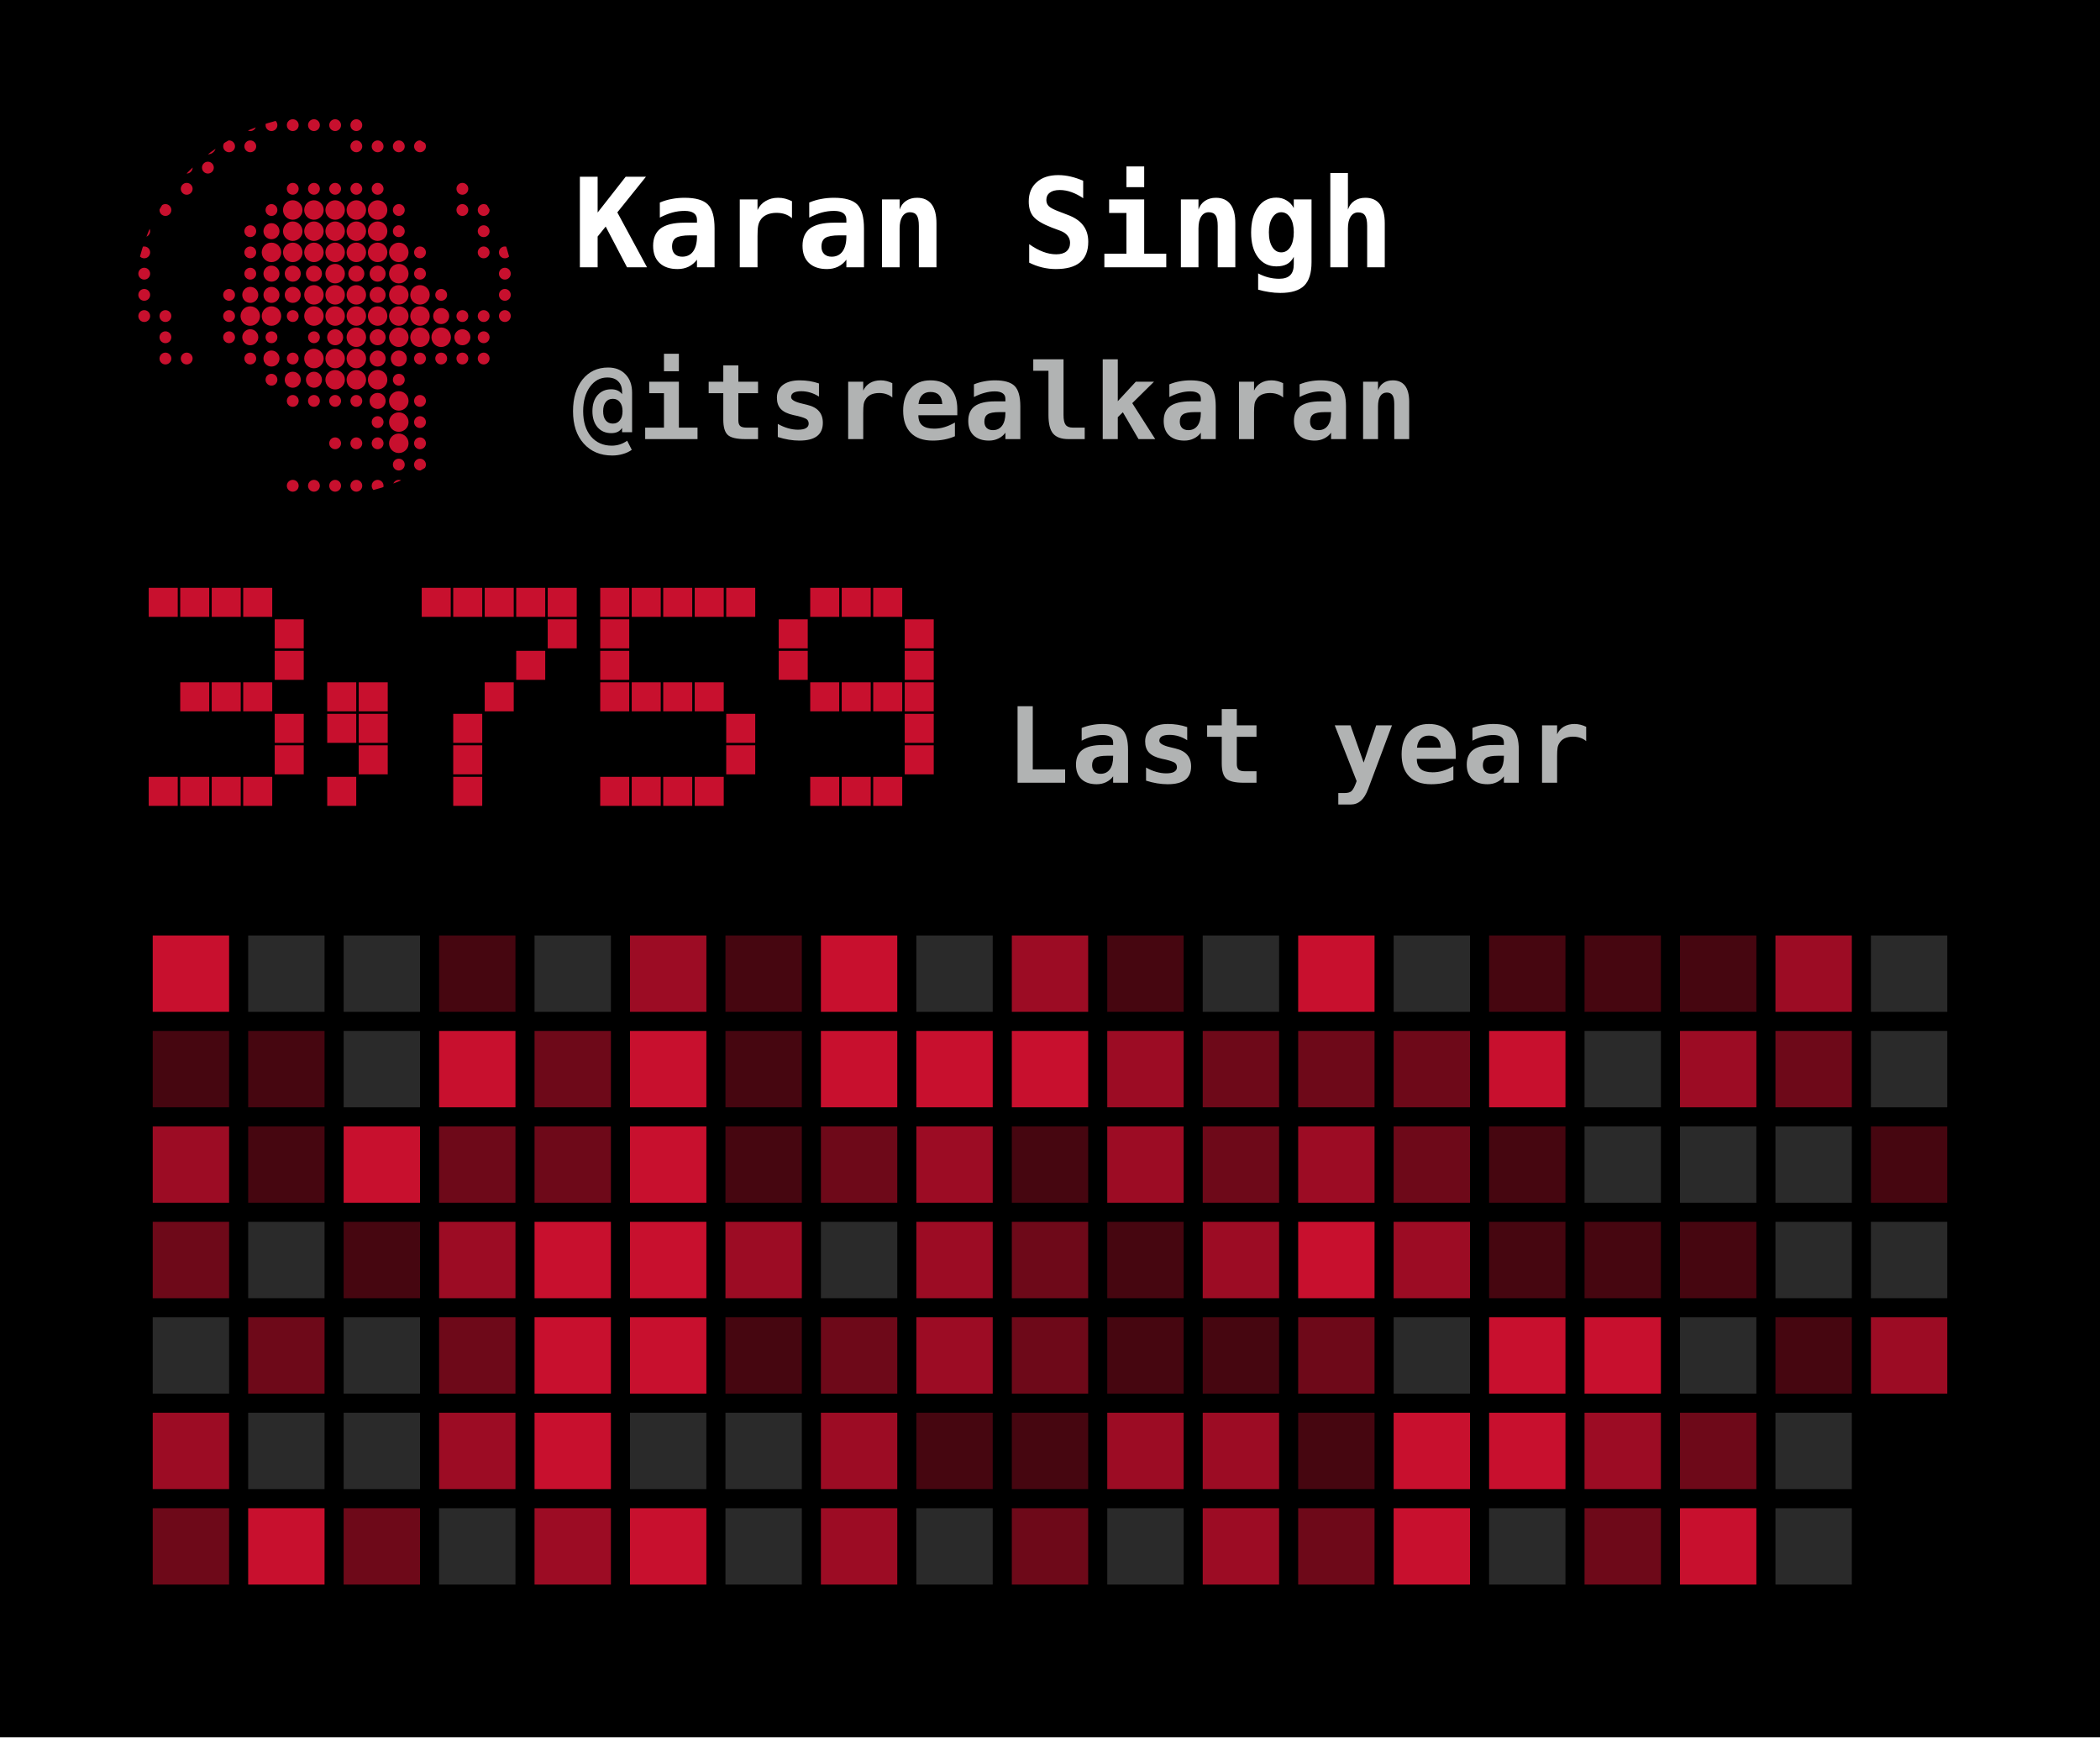
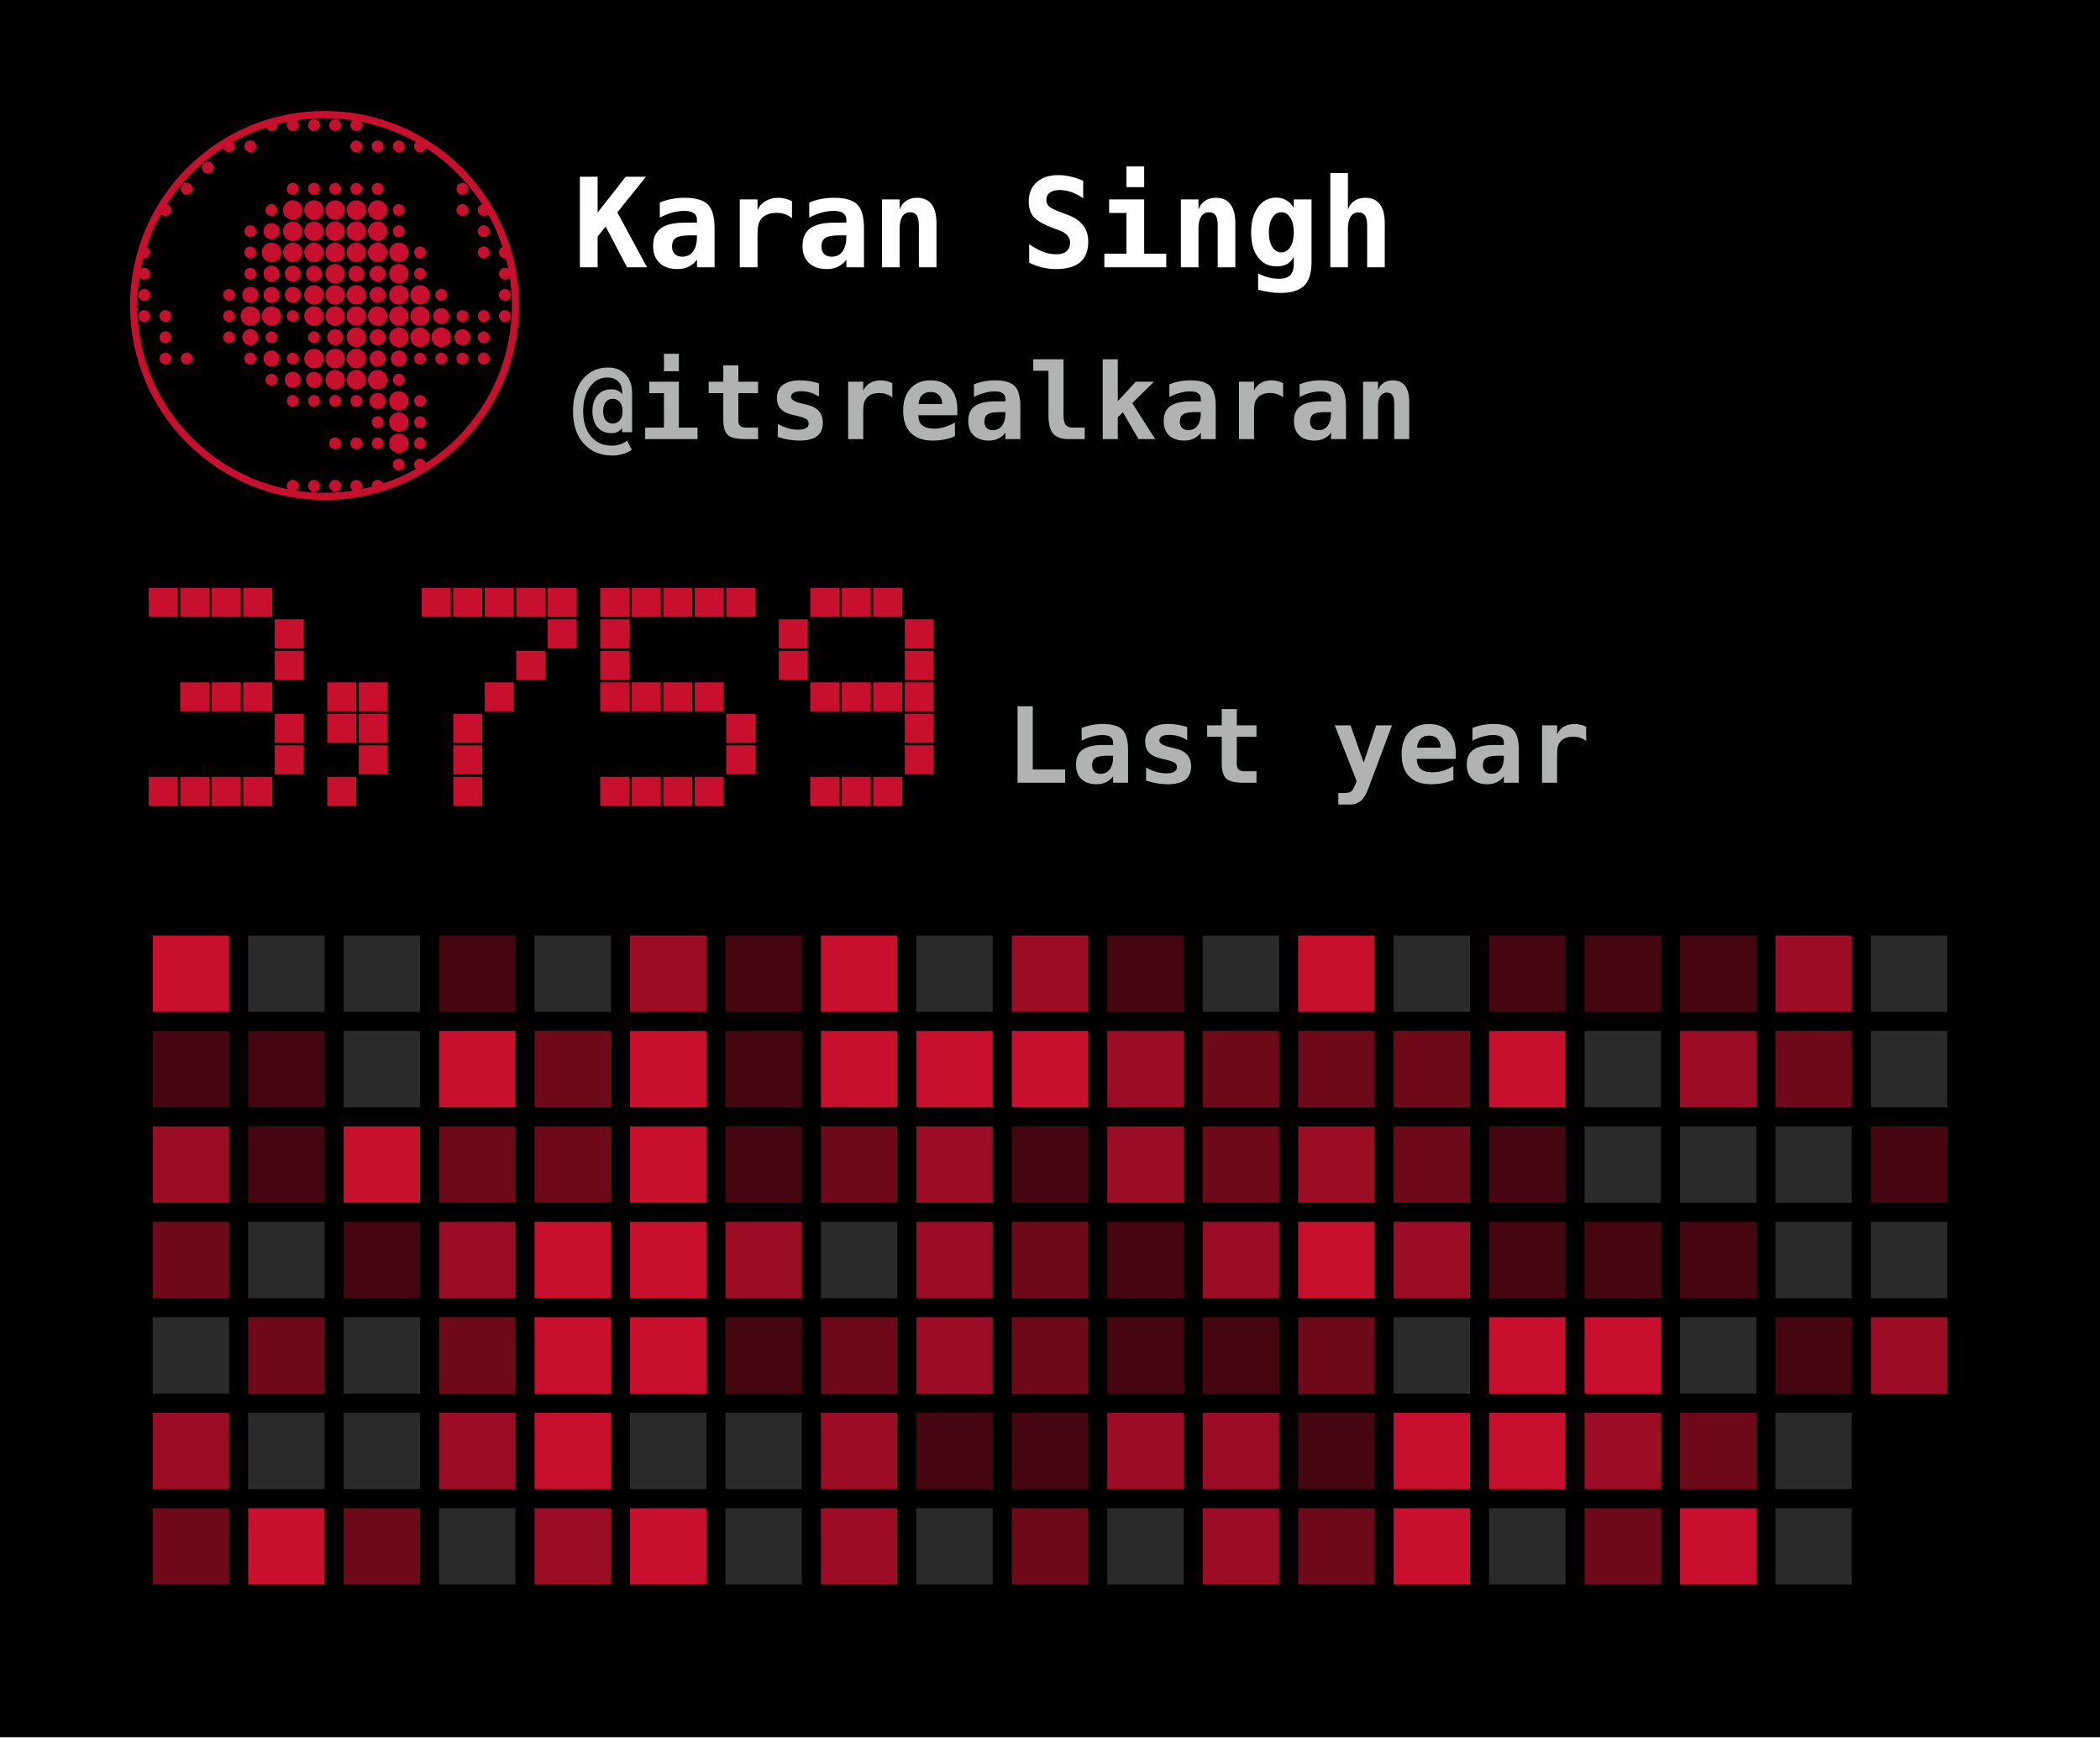
<svg xmlns="http://www.w3.org/2000/svg" width="220" height="182" viewBox="0 0 220 182" role="img">
  <rect width="220" height="182" fill="#000000" />
  <rect x="14" y="14" width="0" height="0" fill="#C8102E" />
  <clipPath id="pfp">
    <circle cx="34.00" cy="32.00" r="20.00" />
  </clipPath>
  <g clip-path="url(#pfp)">
    <circle cx="21.78" cy="13.11" r="0.62" fill="#C8102E" />
    <circle cx="26.22" cy="13.11" r="0.62" fill="#C8102E" />
    <circle cx="28.44" cy="13.11" r="0.62" fill="#C8102E" />
    <circle cx="30.67" cy="13.11" r="0.62" fill="#C8102E" />
    <circle cx="32.89" cy="13.11" r="0.62" fill="#C8102E" />
    <circle cx="35.11" cy="13.11" r="0.62" fill="#C8102E" />
    <circle cx="37.33" cy="13.11" r="0.62" fill="#C8102E" />
    <circle cx="19.56" cy="15.33" r="0.62" fill="#C8102E" />
    <circle cx="21.78" cy="15.33" r="0.84" fill="#C8102E" />
    <circle cx="24.00" cy="15.33" r="0.62" fill="#C8102E" />
    <circle cx="26.22" cy="15.33" r="0.62" fill="#C8102E" />
    <circle cx="37.33" cy="15.33" r="0.62" fill="#C8102E" />
    <circle cx="39.56" cy="15.33" r="0.62" fill="#C8102E" />
    <circle cx="41.78" cy="15.33" r="0.62" fill="#C8102E" />
    <circle cx="44.00" cy="15.33" r="0.62" fill="#C8102E" />
    <circle cx="19.56" cy="17.56" r="0.62" fill="#C8102E" />
    <circle cx="21.78" cy="17.56" r="0.62" fill="#C8102E" />
    <circle cx="17.33" cy="19.78" r="0.62" fill="#C8102E" />
    <circle cx="19.56" cy="19.78" r="0.62" fill="#C8102E" />
    <circle cx="30.67" cy="19.78" r="0.62" fill="#C8102E" />
    <circle cx="32.89" cy="19.78" r="0.62" fill="#C8102E" />
    <circle cx="35.11" cy="19.78" r="0.62" fill="#C8102E" />
    <circle cx="37.33" cy="19.78" r="0.62" fill="#C8102E" />
    <circle cx="39.56" cy="19.78" r="0.62" fill="#C8102E" />
    <circle cx="48.44" cy="19.78" r="0.62" fill="#C8102E" />
    <circle cx="17.33" cy="22.00" r="0.62" fill="#C8102E" />
    <circle cx="28.44" cy="22.00" r="0.62" fill="#C8102E" />
    <circle cx="30.67" cy="22.00" r="1.02" fill="#C8102E" />
    <circle cx="32.89" cy="22.00" r="1.02" fill="#C8102E" />
    <circle cx="35.11" cy="22.00" r="1.02" fill="#C8102E" />
    <circle cx="37.33" cy="22.00" r="1.02" fill="#C8102E" />
    <circle cx="39.56" cy="22.00" r="1.02" fill="#C8102E" />
    <circle cx="41.78" cy="22.00" r="0.62" fill="#C8102E" />
    <circle cx="48.44" cy="22.00" r="0.62" fill="#C8102E" />
    <circle cx="50.67" cy="22.00" r="0.62" fill="#C8102E" />
    <circle cx="15.11" cy="24.22" r="0.62" fill="#C8102E" />
    <circle cx="26.22" cy="24.22" r="0.62" fill="#C8102E" />
    <circle cx="28.44" cy="24.22" r="0.84" fill="#C8102E" />
    <circle cx="30.67" cy="24.22" r="1.02" fill="#C8102E" />
    <circle cx="32.89" cy="24.22" r="1.02" fill="#C8102E" />
    <circle cx="35.11" cy="24.22" r="1.02" fill="#C8102E" />
    <circle cx="37.33" cy="24.22" r="1.02" fill="#C8102E" />
    <circle cx="39.56" cy="24.22" r="1.02" fill="#C8102E" />
    <circle cx="41.78" cy="24.22" r="0.62" fill="#C8102E" />
    <circle cx="50.67" cy="24.22" r="0.62" fill="#C8102E" />
    <circle cx="15.11" cy="26.44" r="0.62" fill="#C8102E" />
    <circle cx="26.22" cy="26.44" r="0.62" fill="#C8102E" />
    <circle cx="28.44" cy="26.44" r="1.02" fill="#C8102E" />
    <circle cx="30.67" cy="26.44" r="1.02" fill="#C8102E" />
    <circle cx="32.89" cy="26.44" r="1.02" fill="#C8102E" />
    <circle cx="35.11" cy="26.44" r="1.02" fill="#C8102E" />
    <circle cx="37.33" cy="26.44" r="1.02" fill="#C8102E" />
    <circle cx="39.56" cy="26.44" r="1.02" fill="#C8102E" />
    <circle cx="41.78" cy="26.44" r="1.02" fill="#C8102E" />
    <circle cx="44.00" cy="26.44" r="0.62" fill="#C8102E" />
    <circle cx="50.67" cy="26.44" r="0.62" fill="#C8102E" />
    <circle cx="52.89" cy="26.44" r="0.62" fill="#C8102E" />
    <circle cx="15.11" cy="28.67" r="0.62" fill="#C8102E" />
    <circle cx="26.22" cy="28.67" r="0.62" fill="#C8102E" />
    <circle cx="28.44" cy="28.67" r="0.84" fill="#C8102E" />
    <circle cx="30.67" cy="28.67" r="0.84" fill="#C8102E" />
    <circle cx="32.89" cy="28.67" r="0.84" fill="#C8102E" />
    <circle cx="35.11" cy="28.67" r="1.02" fill="#C8102E" />
    <circle cx="37.33" cy="28.67" r="0.84" fill="#C8102E" />
    <circle cx="39.56" cy="28.67" r="0.84" fill="#C8102E" />
    <circle cx="41.78" cy="28.67" r="1.02" fill="#C8102E" />
    <circle cx="44.00" cy="28.67" r="0.62" fill="#C8102E" />
    <circle cx="52.89" cy="28.67" r="0.62" fill="#C8102E" />
    <circle cx="15.11" cy="30.89" r="0.62" fill="#C8102E" />
    <circle cx="24.00" cy="30.89" r="0.62" fill="#C8102E" />
    <circle cx="26.22" cy="30.89" r="0.84" fill="#C8102E" />
    <circle cx="28.44" cy="30.89" r="0.84" fill="#C8102E" />
    <circle cx="30.67" cy="30.89" r="0.84" fill="#C8102E" />
    <circle cx="32.89" cy="30.89" r="1.02" fill="#C8102E" />
    <circle cx="35.11" cy="30.89" r="1.02" fill="#C8102E" />
    <circle cx="37.33" cy="30.89" r="1.02" fill="#C8102E" />
    <circle cx="39.56" cy="30.89" r="0.84" fill="#C8102E" />
    <circle cx="41.78" cy="30.89" r="1.02" fill="#C8102E" />
    <circle cx="44.00" cy="30.89" r="1.02" fill="#C8102E" />
    <circle cx="46.22" cy="30.89" r="0.62" fill="#C8102E" />
    <circle cx="52.89" cy="30.89" r="0.62" fill="#C8102E" />
    <circle cx="15.11" cy="33.11" r="0.62" fill="#C8102E" />
    <circle cx="17.33" cy="33.11" r="0.62" fill="#C8102E" />
    <circle cx="24.00" cy="33.11" r="0.62" fill="#C8102E" />
    <circle cx="26.22" cy="33.11" r="1.02" fill="#C8102E" />
    <circle cx="28.44" cy="33.11" r="1.02" fill="#C8102E" />
    <circle cx="30.67" cy="33.11" r="0.62" fill="#C8102E" />
    <circle cx="32.89" cy="33.11" r="1.02" fill="#C8102E" />
    <circle cx="35.11" cy="33.11" r="1.02" fill="#C8102E" />
    <circle cx="37.33" cy="33.11" r="1.02" fill="#C8102E" />
    <circle cx="39.56" cy="33.11" r="1.02" fill="#C8102E" />
    <circle cx="41.78" cy="33.11" r="1.02" fill="#C8102E" />
    <circle cx="44.00" cy="33.11" r="1.02" fill="#C8102E" />
    <circle cx="46.22" cy="33.11" r="0.84" fill="#C8102E" />
    <circle cx="48.44" cy="33.11" r="0.62" fill="#C8102E" />
    <circle cx="50.67" cy="33.11" r="0.62" fill="#C8102E" />
    <circle cx="52.89" cy="33.11" r="0.62" fill="#C8102E" />
    <circle cx="17.33" cy="35.33" r="0.62" fill="#C8102E" />
    <circle cx="24.00" cy="35.33" r="0.62" fill="#C8102E" />
    <circle cx="26.22" cy="35.33" r="0.84" fill="#C8102E" />
    <circle cx="28.44" cy="35.33" r="0.62" fill="#C8102E" />
    <circle cx="32.89" cy="35.33" r="0.62" fill="#C8102E" />
    <circle cx="35.11" cy="35.33" r="0.84" fill="#C8102E" />
    <circle cx="37.33" cy="35.33" r="1.02" fill="#C8102E" />
    <circle cx="39.56" cy="35.33" r="0.84" fill="#C8102E" />
    <circle cx="41.78" cy="35.33" r="1.02" fill="#C8102E" />
    <circle cx="44.00" cy="35.33" r="1.02" fill="#C8102E" />
    <circle cx="46.22" cy="35.33" r="1.02" fill="#C8102E" />
    <circle cx="48.44" cy="35.33" r="0.84" fill="#C8102E" />
    <circle cx="50.67" cy="35.33" r="0.62" fill="#C8102E" />
    <circle cx="17.33" cy="37.56" r="0.62" fill="#C8102E" />
    <circle cx="19.56" cy="37.56" r="0.62" fill="#C8102E" />
    <circle cx="26.22" cy="37.56" r="0.62" fill="#C8102E" />
    <circle cx="28.44" cy="37.56" r="0.84" fill="#C8102E" />
    <circle cx="30.67" cy="37.56" r="0.62" fill="#C8102E" />
    <circle cx="32.89" cy="37.56" r="1.02" fill="#C8102E" />
    <circle cx="35.11" cy="37.56" r="1.02" fill="#C8102E" />
    <circle cx="37.33" cy="37.56" r="1.02" fill="#C8102E" />
    <circle cx="39.56" cy="37.56" r="0.84" fill="#C8102E" />
    <circle cx="41.78" cy="37.56" r="0.84" fill="#C8102E" />
    <circle cx="44.00" cy="37.56" r="0.62" fill="#C8102E" />
    <circle cx="46.22" cy="37.56" r="0.62" fill="#C8102E" />
    <circle cx="48.44" cy="37.56" r="0.62" fill="#C8102E" />
    <circle cx="50.67" cy="37.56" r="0.62" fill="#C8102E" />
    <circle cx="28.44" cy="39.78" r="0.62" fill="#C8102E" />
    <circle cx="30.67" cy="39.78" r="0.84" fill="#C8102E" />
    <circle cx="32.89" cy="39.78" r="0.84" fill="#C8102E" />
    <circle cx="35.11" cy="39.78" r="1.02" fill="#C8102E" />
    <circle cx="37.33" cy="39.78" r="1.02" fill="#C8102E" />
    <circle cx="39.56" cy="39.78" r="1.02" fill="#C8102E" />
    <circle cx="41.78" cy="39.78" r="0.62" fill="#C8102E" />
    <circle cx="30.67" cy="42.00" r="0.62" fill="#C8102E" />
    <circle cx="32.89" cy="42.00" r="0.62" fill="#C8102E" />
    <circle cx="35.11" cy="42.00" r="0.62" fill="#C8102E" />
    <circle cx="37.33" cy="42.00" r="0.62" fill="#C8102E" />
    <circle cx="39.56" cy="42.00" r="0.84" fill="#C8102E" />
    <circle cx="41.78" cy="42.00" r="1.02" fill="#C8102E" />
    <circle cx="44.00" cy="42.00" r="0.62" fill="#C8102E" />
    <circle cx="39.56" cy="44.22" r="0.62" fill="#C8102E" />
    <circle cx="41.78" cy="44.22" r="1.02" fill="#C8102E" />
    <circle cx="44.00" cy="44.22" r="0.62" fill="#C8102E" />
    <circle cx="35.11" cy="46.44" r="0.62" fill="#C8102E" />
    <circle cx="37.33" cy="46.44" r="0.62" fill="#C8102E" />
    <circle cx="39.56" cy="46.44" r="0.62" fill="#C8102E" />
    <circle cx="41.78" cy="46.44" r="1.02" fill="#C8102E" />
    <circle cx="44.00" cy="46.44" r="0.62" fill="#C8102E" />
    <circle cx="41.78" cy="48.67" r="0.62" fill="#C8102E" />
    <circle cx="44.00" cy="48.67" r="0.62" fill="#C8102E" />
    <circle cx="30.67" cy="50.89" r="0.62" fill="#C8102E" />
    <circle cx="32.89" cy="50.89" r="0.62" fill="#C8102E" />
    <circle cx="35.11" cy="50.89" r="0.62" fill="#C8102E" />
    <circle cx="37.33" cy="50.89" r="0.62" fill="#C8102E" />
    <circle cx="39.56" cy="50.89" r="0.62" fill="#C8102E" />
    <circle cx="41.78" cy="50.89" r="0.62" fill="#C8102E" />
  </g>
+   <circle cx="34.00" cy="32.00" r="20.00" fill="none" stroke="#C8102E" stroke-width="0.75" />
  <text x="60" y="28" fill="#FFFFFF" text-anchor="start" font-family="ui-monospace, Geist Mono, monospace" font-weight="700" font-size="13" letter-spacing="0" dominant-baseline="auto">Karan Singh</text>
  <text x="60" y="46" fill="#B1B3B3" text-anchor="start" font-family="ui-monospace, Geist Mono, monospace" font-weight="700" font-size="11" letter-spacing="0.2" dominant-baseline="auto">@itsrealkaran</text>
  <rect x="15.58" y="61.58" width="3.04" height="3.04" fill="#C8102E" />
  <rect x="18.88" y="61.58" width="3.04" height="3.04" fill="#C8102E" />
  <rect x="22.18" y="61.58" width="3.04" height="3.04" fill="#C8102E" />
  <rect x="25.48" y="61.58" width="3.04" height="3.04" fill="#C8102E" />
  <rect x="28.78" y="64.88" width="3.04" height="3.04" fill="#C8102E" />
  <rect x="28.78" y="68.18" width="3.04" height="3.04" fill="#C8102E" />
  <rect x="18.88" y="71.48" width="3.04" height="3.04" fill="#C8102E" />
  <rect x="22.18" y="71.48" width="3.04" height="3.04" fill="#C8102E" />
  <rect x="25.48" y="71.48" width="3.04" height="3.04" fill="#C8102E" />
  <rect x="28.78" y="74.78" width="3.04" height="3.04" fill="#C8102E" />
  <rect x="28.78" y="78.08" width="3.04" height="3.04" fill="#C8102E" />
  <rect x="15.58" y="81.38" width="3.04" height="3.04" fill="#C8102E" />
  <rect x="18.88" y="81.38" width="3.04" height="3.04" fill="#C8102E" />
  <rect x="22.18" y="81.38" width="3.04" height="3.04" fill="#C8102E" />
  <rect x="25.48" y="81.38" width="3.04" height="3.04" fill="#C8102E" />
  <rect x="34.28" y="71.48" width="3.04" height="3.04" fill="#C8102E" />
  <rect x="37.58" y="71.48" width="3.04" height="3.04" fill="#C8102E" />
  <rect x="34.28" y="74.78" width="3.04" height="3.04" fill="#C8102E" />
  <rect x="37.58" y="74.78" width="3.04" height="3.04" fill="#C8102E" />
  <rect x="37.58" y="78.08" width="3.04" height="3.04" fill="#C8102E" />
  <rect x="34.28" y="81.38" width="3.04" height="3.04" fill="#C8102E" />
  <rect x="44.18" y="61.58" width="3.04" height="3.04" fill="#C8102E" />
  <rect x="47.48" y="61.58" width="3.04" height="3.04" fill="#C8102E" />
  <rect x="50.78" y="61.58" width="3.04" height="3.04" fill="#C8102E" />
  <rect x="54.08" y="61.58" width="3.04" height="3.04" fill="#C8102E" />
  <rect x="57.38" y="61.58" width="3.04" height="3.04" fill="#C8102E" />
  <rect x="57.38" y="64.88" width="3.04" height="3.04" fill="#C8102E" />
  <rect x="54.08" y="68.18" width="3.04" height="3.04" fill="#C8102E" />
  <rect x="50.78" y="71.48" width="3.04" height="3.04" fill="#C8102E" />
  <rect x="47.48" y="74.78" width="3.04" height="3.04" fill="#C8102E" />
  <rect x="47.48" y="78.08" width="3.04" height="3.04" fill="#C8102E" />
  <rect x="47.48" y="81.38" width="3.04" height="3.04" fill="#C8102E" />
  <rect x="62.88" y="61.58" width="3.04" height="3.04" fill="#C8102E" />
  <rect x="66.18" y="61.58" width="3.04" height="3.04" fill="#C8102E" />
  <rect x="69.48" y="61.58" width="3.04" height="3.04" fill="#C8102E" />
  <rect x="72.78" y="61.58" width="3.04" height="3.04" fill="#C8102E" />
  <rect x="76.08" y="61.58" width="3.04" height="3.04" fill="#C8102E" />
  <rect x="62.88" y="64.88" width="3.04" height="3.04" fill="#C8102E" />
  <rect x="62.88" y="68.18" width="3.04" height="3.04" fill="#C8102E" />
  <rect x="62.88" y="71.48" width="3.04" height="3.04" fill="#C8102E" />
  <rect x="66.18" y="71.48" width="3.04" height="3.04" fill="#C8102E" />
  <rect x="69.48" y="71.48" width="3.04" height="3.04" fill="#C8102E" />
  <rect x="72.78" y="71.48" width="3.04" height="3.04" fill="#C8102E" />
  <rect x="76.08" y="74.78" width="3.04" height="3.04" fill="#C8102E" />
  <rect x="76.08" y="78.08" width="3.04" height="3.04" fill="#C8102E" />
  <rect x="62.88" y="81.38" width="3.04" height="3.04" fill="#C8102E" />
  <rect x="66.18" y="81.38" width="3.04" height="3.04" fill="#C8102E" />
  <rect x="69.48" y="81.38" width="3.04" height="3.04" fill="#C8102E" />
  <rect x="72.78" y="81.38" width="3.04" height="3.04" fill="#C8102E" />
  <rect x="84.88" y="61.58" width="3.04" height="3.04" fill="#C8102E" />
  <rect x="88.18" y="61.58" width="3.04" height="3.04" fill="#C8102E" />
  <rect x="91.48" y="61.58" width="3.04" height="3.04" fill="#C8102E" />
  <rect x="81.58" y="64.88" width="3.04" height="3.04" fill="#C8102E" />
  <rect x="94.78" y="64.88" width="3.04" height="3.04" fill="#C8102E" />
  <rect x="81.58" y="68.18" width="3.04" height="3.04" fill="#C8102E" />
  <rect x="94.78" y="68.18" width="3.04" height="3.04" fill="#C8102E" />
  <rect x="84.88" y="71.48" width="3.04" height="3.04" fill="#C8102E" />
  <rect x="88.18" y="71.48" width="3.04" height="3.04" fill="#C8102E" />
  <rect x="91.48" y="71.48" width="3.04" height="3.04" fill="#C8102E" />
  <rect x="94.78" y="71.48" width="3.04" height="3.04" fill="#C8102E" />
  <rect x="94.78" y="74.78" width="3.04" height="3.04" fill="#C8102E" />
  <rect x="94.78" y="78.08" width="3.04" height="3.04" fill="#C8102E" />
  <rect x="84.88" y="81.38" width="3.04" height="3.04" fill="#C8102E" />
  <rect x="88.18" y="81.38" width="3.04" height="3.04" fill="#C8102E" />
  <rect x="91.48" y="81.38" width="3.04" height="3.04" fill="#C8102E" />
  <text x="105.4" y="82.0" fill="#B1B3B3" text-anchor="start" font-family="ui-monospace, Geist Mono, monospace" font-weight="700" font-size="11" letter-spacing="0.2" dominant-baseline="auto">Last year</text>
  <rect x="16" y="98" width="8" height="8" fill="#C8102E" />
  <rect x="16" y="108" width="8" height="8" fill="#C8102E" opacity="0.35" />
  <rect x="16" y="118" width="8" height="8" fill="#C8102E" opacity="0.78" />
  <rect x="16" y="128" width="8" height="8" fill="#C8102E" opacity="0.55" />
  <rect x="16" y="138" width="8" height="8" fill="#2A2A2A" />
  <rect x="16" y="148" width="8" height="8" fill="#C8102E" opacity="0.78" />
  <rect x="16" y="158" width="8" height="8" fill="#C8102E" opacity="0.55" />
  <rect x="26" y="98" width="8" height="8" fill="#2A2A2A" />
  <rect x="26" y="108" width="8" height="8" fill="#C8102E" opacity="0.35" />
  <rect x="26" y="118" width="8" height="8" fill="#C8102E" opacity="0.35" />
  <rect x="26" y="128" width="8" height="8" fill="#2A2A2A" />
  <rect x="26" y="138" width="8" height="8" fill="#C8102E" opacity="0.55" />
  <rect x="26" y="148" width="8" height="8" fill="#2A2A2A" />
  <rect x="26" y="158" width="8" height="8" fill="#C8102E" />
  <rect x="36" y="98" width="8" height="8" fill="#2A2A2A" />
  <rect x="36" y="108" width="8" height="8" fill="#2A2A2A" />
  <rect x="36" y="118" width="8" height="8" fill="#C8102E" />
  <rect x="36" y="128" width="8" height="8" fill="#C8102E" opacity="0.35" />
  <rect x="36" y="138" width="8" height="8" fill="#2A2A2A" />
  <rect x="36" y="148" width="8" height="8" fill="#2A2A2A" />
  <rect x="36" y="158" width="8" height="8" fill="#C8102E" opacity="0.55" />
  <rect x="46" y="98" width="8" height="8" fill="#C8102E" opacity="0.35" />
  <rect x="46" y="108" width="8" height="8" fill="#C8102E" />
  <rect x="46" y="118" width="8" height="8" fill="#C8102E" opacity="0.55" />
  <rect x="46" y="128" width="8" height="8" fill="#C8102E" opacity="0.78" />
  <rect x="46" y="138" width="8" height="8" fill="#C8102E" opacity="0.55" />
  <rect x="46" y="148" width="8" height="8" fill="#C8102E" opacity="0.78" />
  <rect x="46" y="158" width="8" height="8" fill="#2A2A2A" />
  <rect x="56" y="98" width="8" height="8" fill="#2A2A2A" />
  <rect x="56" y="108" width="8" height="8" fill="#C8102E" opacity="0.55" />
  <rect x="56" y="118" width="8" height="8" fill="#C8102E" opacity="0.55" />
  <rect x="56" y="128" width="8" height="8" fill="#C8102E" />
  <rect x="56" y="138" width="8" height="8" fill="#C8102E" />
  <rect x="56" y="148" width="8" height="8" fill="#C8102E" />
  <rect x="56" y="158" width="8" height="8" fill="#C8102E" opacity="0.78" />
  <rect x="66" y="98" width="8" height="8" fill="#C8102E" opacity="0.78" />
  <rect x="66" y="108" width="8" height="8" fill="#C8102E" />
  <rect x="66" y="118" width="8" height="8" fill="#C8102E" />
  <rect x="66" y="128" width="8" height="8" fill="#C8102E" />
  <rect x="66" y="138" width="8" height="8" fill="#C8102E" />
  <rect x="66" y="148" width="8" height="8" fill="#2A2A2A" />
  <rect x="66" y="158" width="8" height="8" fill="#C8102E" />
  <rect x="76" y="98" width="8" height="8" fill="#C8102E" opacity="0.35" />
  <rect x="76" y="108" width="8" height="8" fill="#C8102E" opacity="0.35" />
  <rect x="76" y="118" width="8" height="8" fill="#C8102E" opacity="0.35" />
  <rect x="76" y="128" width="8" height="8" fill="#C8102E" opacity="0.78" />
  <rect x="76" y="138" width="8" height="8" fill="#C8102E" opacity="0.35" />
  <rect x="76" y="148" width="8" height="8" fill="#2A2A2A" />
  <rect x="76" y="158" width="8" height="8" fill="#2A2A2A" />
  <rect x="86" y="98" width="8" height="8" fill="#C8102E" />
  <rect x="86" y="108" width="8" height="8" fill="#C8102E" />
  <rect x="86" y="118" width="8" height="8" fill="#C8102E" opacity="0.55" />
  <rect x="86" y="128" width="8" height="8" fill="#2A2A2A" />
  <rect x="86" y="138" width="8" height="8" fill="#C8102E" opacity="0.55" />
  <rect x="86" y="148" width="8" height="8" fill="#C8102E" opacity="0.78" />
  <rect x="86" y="158" width="8" height="8" fill="#C8102E" opacity="0.78" />
  <rect x="96" y="98" width="8" height="8" fill="#2A2A2A" />
  <rect x="96" y="108" width="8" height="8" fill="#C8102E" />
  <rect x="96" y="118" width="8" height="8" fill="#C8102E" opacity="0.78" />
  <rect x="96" y="128" width="8" height="8" fill="#C8102E" opacity="0.78" />
  <rect x="96" y="138" width="8" height="8" fill="#C8102E" opacity="0.78" />
  <rect x="96" y="148" width="8" height="8" fill="#C8102E" opacity="0.35" />
  <rect x="96" y="158" width="8" height="8" fill="#2A2A2A" />
  <rect x="106" y="98" width="8" height="8" fill="#C8102E" opacity="0.78" />
  <rect x="106" y="108" width="8" height="8" fill="#C8102E" />
  <rect x="106" y="118" width="8" height="8" fill="#C8102E" opacity="0.35" />
  <rect x="106" y="128" width="8" height="8" fill="#C8102E" opacity="0.55" />
  <rect x="106" y="138" width="8" height="8" fill="#C8102E" opacity="0.55" />
  <rect x="106" y="148" width="8" height="8" fill="#C8102E" opacity="0.35" />
  <rect x="106" y="158" width="8" height="8" fill="#C8102E" opacity="0.55" />
  <rect x="116" y="98" width="8" height="8" fill="#C8102E" opacity="0.35" />
  <rect x="116" y="108" width="8" height="8" fill="#C8102E" opacity="0.78" />
  <rect x="116" y="118" width="8" height="8" fill="#C8102E" opacity="0.78" />
  <rect x="116" y="128" width="8" height="8" fill="#C8102E" opacity="0.35" />
  <rect x="116" y="138" width="8" height="8" fill="#C8102E" opacity="0.35" />
  <rect x="116" y="148" width="8" height="8" fill="#C8102E" opacity="0.78" />
  <rect x="116" y="158" width="8" height="8" fill="#2A2A2A" />
  <rect x="126" y="98" width="8" height="8" fill="#2A2A2A" />
  <rect x="126" y="108" width="8" height="8" fill="#C8102E" opacity="0.55" />
  <rect x="126" y="118" width="8" height="8" fill="#C8102E" opacity="0.55" />
  <rect x="126" y="128" width="8" height="8" fill="#C8102E" opacity="0.78" />
  <rect x="126" y="138" width="8" height="8" fill="#C8102E" opacity="0.35" />
  <rect x="126" y="148" width="8" height="8" fill="#C8102E" opacity="0.78" />
  <rect x="126" y="158" width="8" height="8" fill="#C8102E" opacity="0.78" />
  <rect x="136" y="98" width="8" height="8" fill="#C8102E" />
  <rect x="136" y="108" width="8" height="8" fill="#C8102E" opacity="0.55" />
  <rect x="136" y="118" width="8" height="8" fill="#C8102E" opacity="0.78" />
  <rect x="136" y="128" width="8" height="8" fill="#C8102E" />
  <rect x="136" y="138" width="8" height="8" fill="#C8102E" opacity="0.55" />
  <rect x="136" y="148" width="8" height="8" fill="#C8102E" opacity="0.35" />
  <rect x="136" y="158" width="8" height="8" fill="#C8102E" opacity="0.55" />
  <rect x="146" y="98" width="8" height="8" fill="#2A2A2A" />
  <rect x="146" y="108" width="8" height="8" fill="#C8102E" opacity="0.55" />
  <rect x="146" y="118" width="8" height="8" fill="#C8102E" opacity="0.55" />
  <rect x="146" y="128" width="8" height="8" fill="#C8102E" opacity="0.78" />
  <rect x="146" y="138" width="8" height="8" fill="#2A2A2A" />
  <rect x="146" y="148" width="8" height="8" fill="#C8102E" />
  <rect x="146" y="158" width="8" height="8" fill="#C8102E" />
  <rect x="156" y="98" width="8" height="8" fill="#C8102E" opacity="0.35" />
  <rect x="156" y="108" width="8" height="8" fill="#C8102E" />
  <rect x="156" y="118" width="8" height="8" fill="#C8102E" opacity="0.35" />
  <rect x="156" y="128" width="8" height="8" fill="#C8102E" opacity="0.35" />
  <rect x="156" y="138" width="8" height="8" fill="#C8102E" />
  <rect x="156" y="148" width="8" height="8" fill="#C8102E" />
  <rect x="156" y="158" width="8" height="8" fill="#2A2A2A" />
  <rect x="166" y="98" width="8" height="8" fill="#C8102E" opacity="0.35" />
  <rect x="166" y="108" width="8" height="8" fill="#2A2A2A" />
  <rect x="166" y="118" width="8" height="8" fill="#2A2A2A" />
  <rect x="166" y="128" width="8" height="8" fill="#C8102E" opacity="0.35" />
  <rect x="166" y="138" width="8" height="8" fill="#C8102E" />
  <rect x="166" y="148" width="8" height="8" fill="#C8102E" opacity="0.78" />
  <rect x="166" y="158" width="8" height="8" fill="#C8102E" opacity="0.55" />
  <rect x="176" y="98" width="8" height="8" fill="#C8102E" opacity="0.35" />
  <rect x="176" y="108" width="8" height="8" fill="#C8102E" opacity="0.78" />
  <rect x="176" y="118" width="8" height="8" fill="#2A2A2A" />
  <rect x="176" y="128" width="8" height="8" fill="#C8102E" opacity="0.35" />
  <rect x="176" y="138" width="8" height="8" fill="#2A2A2A" />
  <rect x="176" y="148" width="8" height="8" fill="#C8102E" opacity="0.55" />
  <rect x="176" y="158" width="8" height="8" fill="#C8102E" />
  <rect x="186" y="98" width="8" height="8" fill="#C8102E" opacity="0.78" />
  <rect x="186" y="108" width="8" height="8" fill="#C8102E" opacity="0.55" />
  <rect x="186" y="118" width="8" height="8" fill="#2A2A2A" />
  <rect x="186" y="128" width="8" height="8" fill="#2A2A2A" />
  <rect x="186" y="138" width="8" height="8" fill="#C8102E" opacity="0.35" />
  <rect x="186" y="148" width="8" height="8" fill="#2A2A2A" />
  <rect x="186" y="158" width="8" height="8" fill="#2A2A2A" />
  <rect x="196" y="98" width="8" height="8" fill="#2A2A2A" />
  <rect x="196" y="108" width="8" height="8" fill="#2A2A2A" />
  <rect x="196" y="118" width="8" height="8" fill="#C8102E" opacity="0.35" />
  <rect x="196" y="128" width="8" height="8" fill="#2A2A2A" />
  <rect x="196" y="138" width="8" height="8" fill="#C8102E" opacity="0.78" />
</svg>
